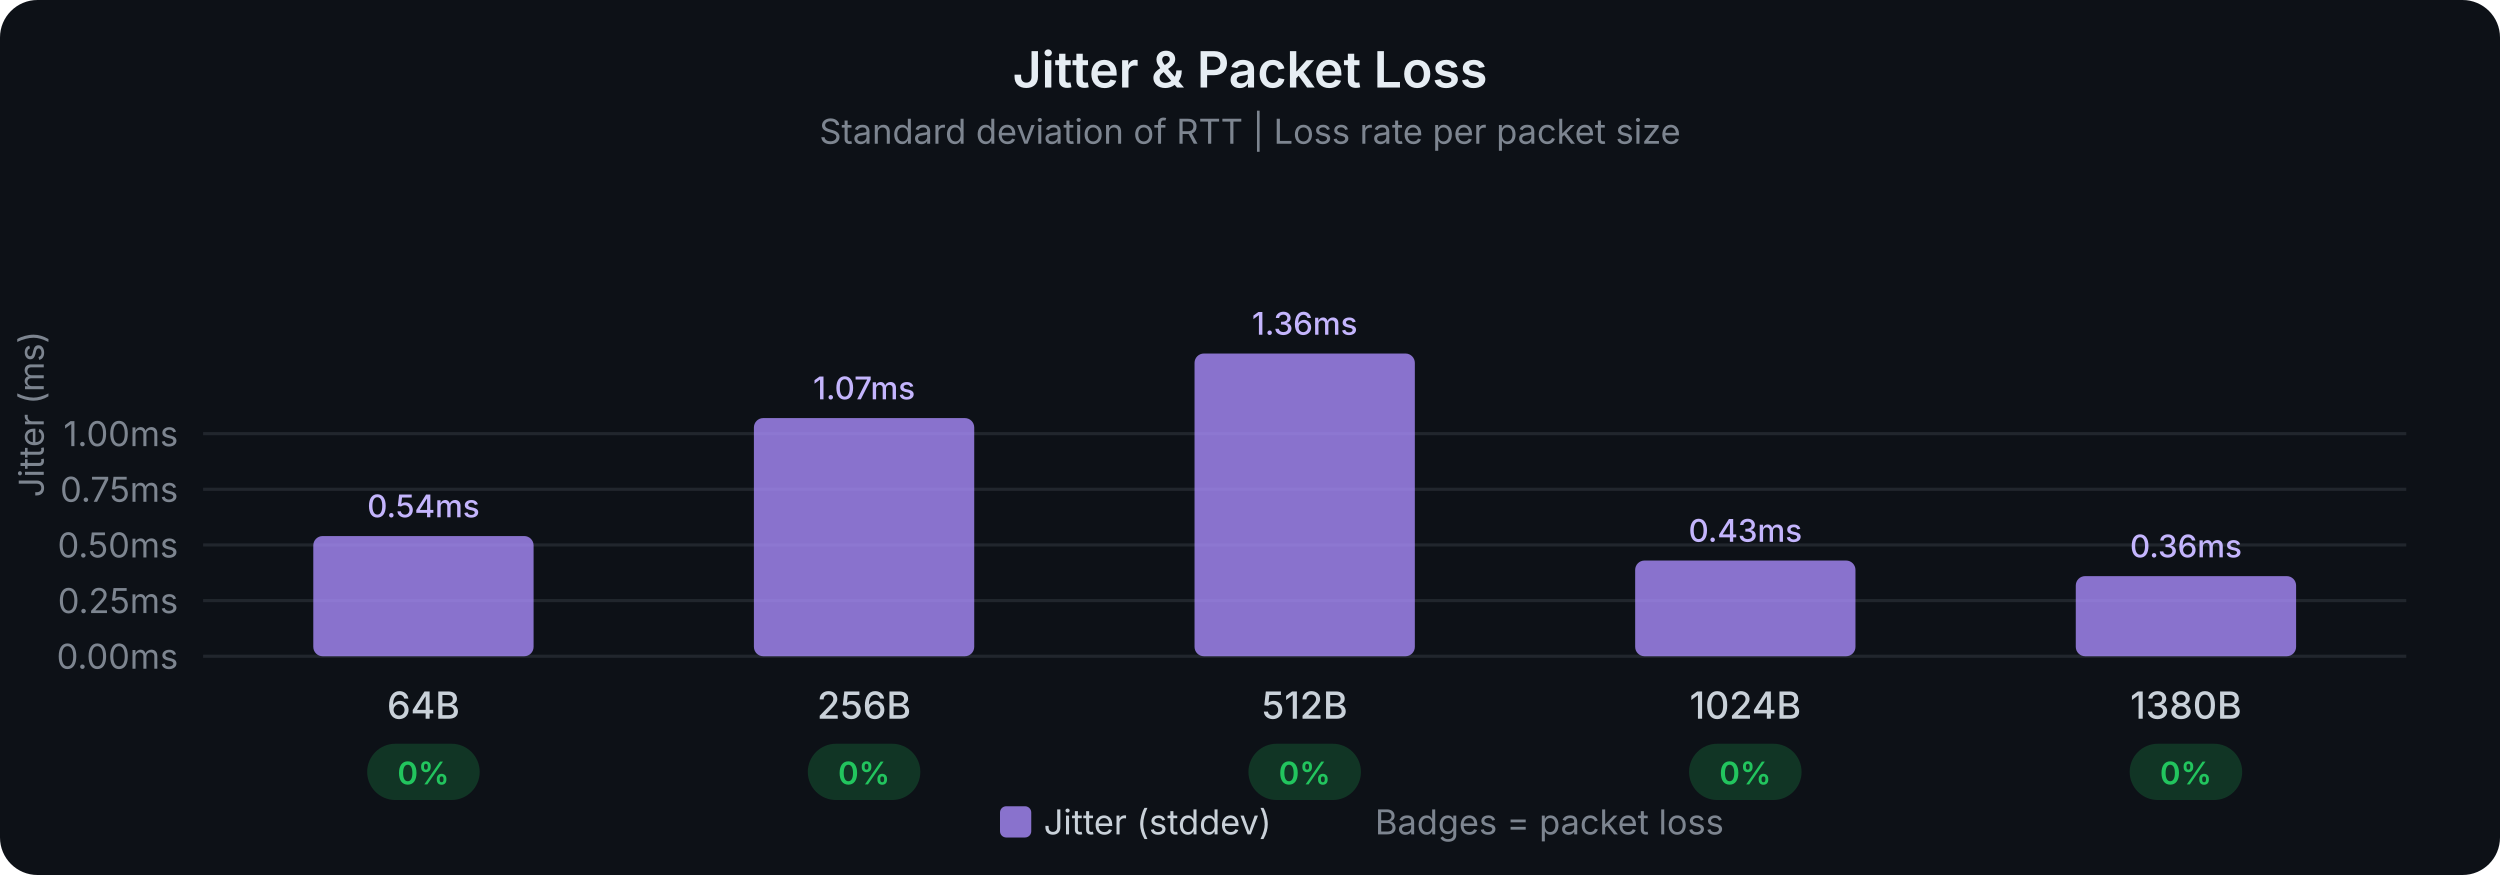
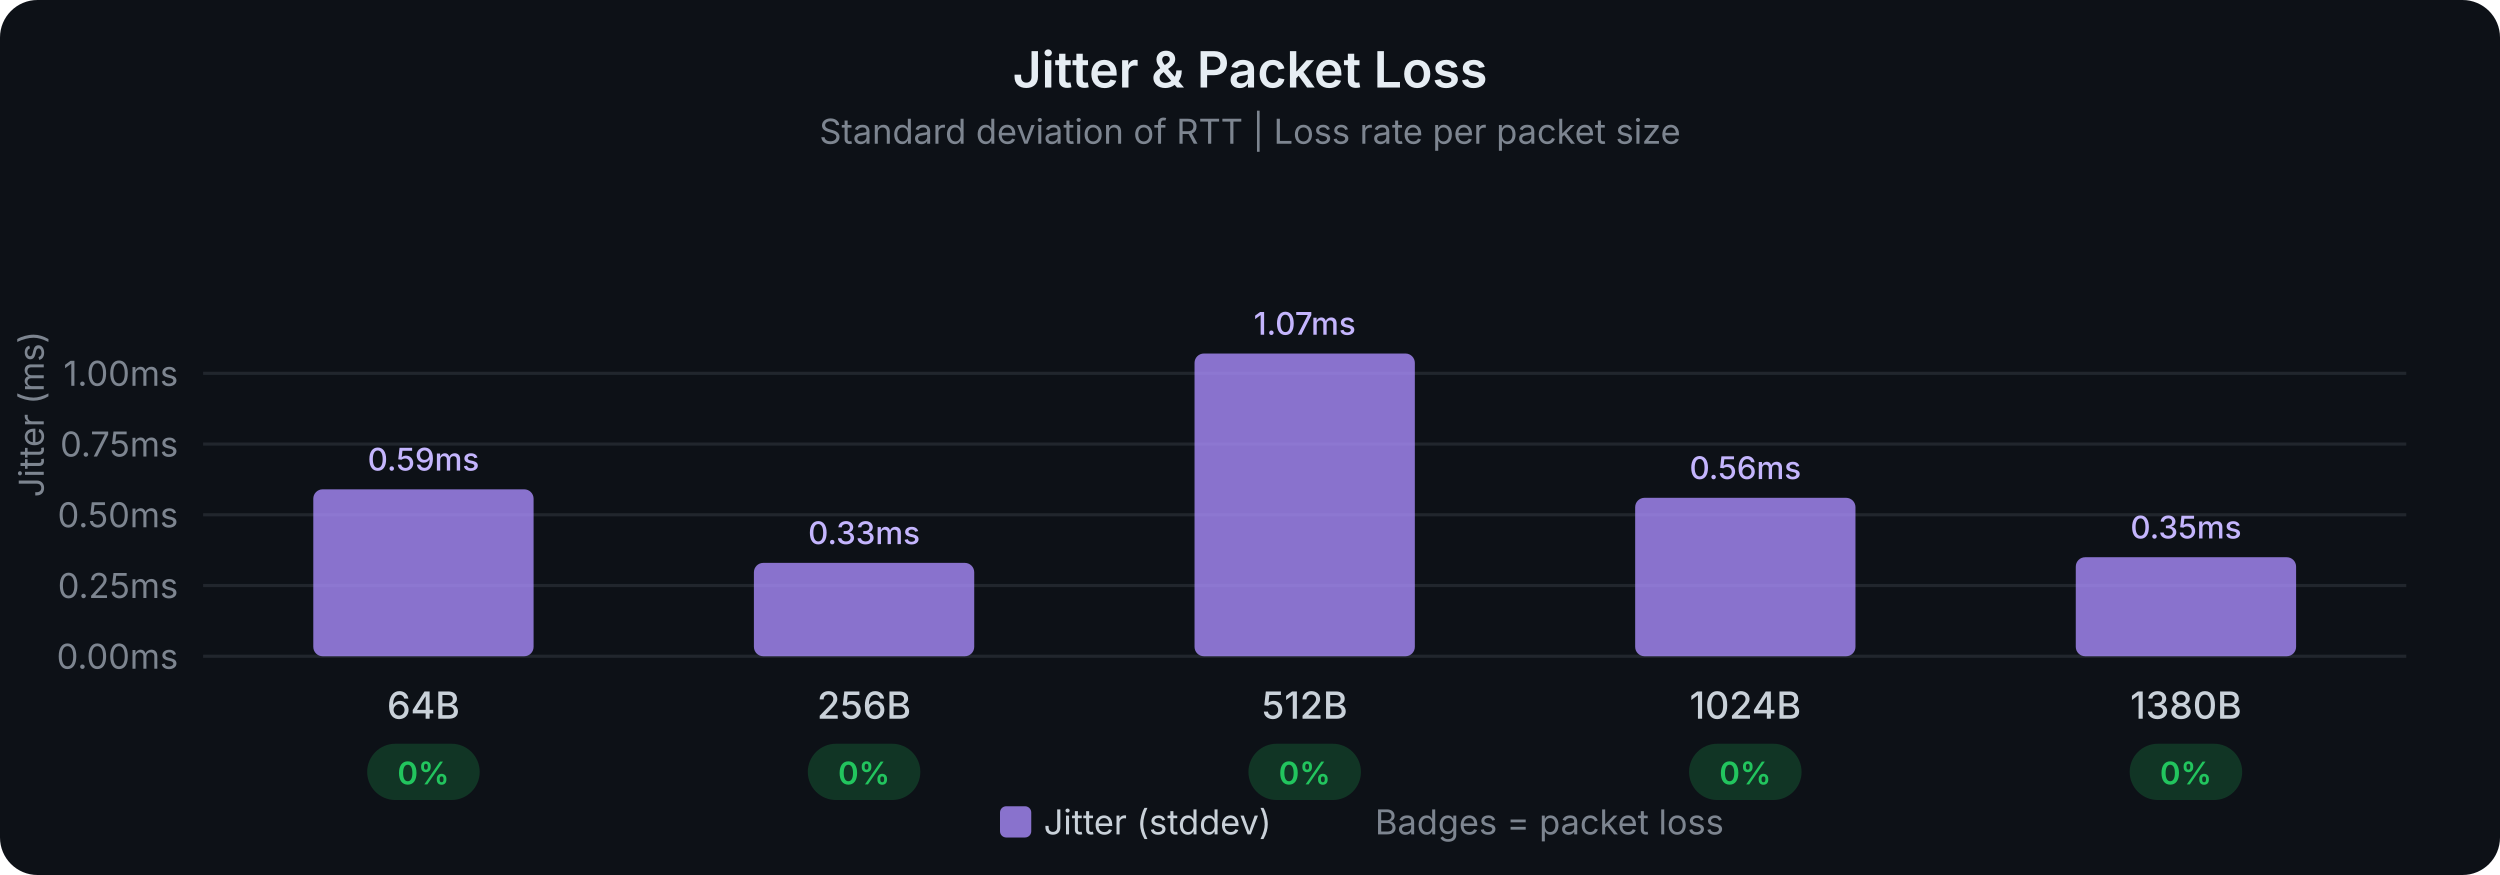
<svg xmlns="http://www.w3.org/2000/svg" viewBox="0 0 800 280" font-family="system-ui,-apple-system,sans-serif">
  <rect width="800" height="280" fill="#0d1117" rx="12" />
  <text x="400.0" y="28" text-anchor="middle" fill="#e6edf3" font-size="16" font-weight="600">Jitter &amp; Packet Loss</text>
  <text x="400.0" y="46" text-anchor="middle" fill="#7d8590" font-size="11">Standard deviation of RTT | Loss rate per packet size</text>
  <line x1="65" y1="210.0" x2="770" y2="210.0" stroke="#21262d" />
  <text x="57" y="214.0" text-anchor="end" fill="#7d8590" font-size="11">0.00ms</text>
-   <line x1="65" y1="192.192" x2="770" y2="192.192" stroke="#21262d" />
-   <text x="57" y="196.192" text-anchor="end" fill="#7d8590" font-size="11">0.25ms</text>
-   <line x1="65" y1="174.384" x2="770" y2="174.384" stroke="#21262d" />
-   <text x="57" y="178.384" text-anchor="end" fill="#7d8590" font-size="11">0.50ms</text>
-   <line x1="65" y1="156.576" x2="770" y2="156.576" stroke="#21262d" />
-   <text x="57" y="160.576" text-anchor="end" fill="#7d8590" font-size="11">0.75ms</text>
-   <line x1="65" y1="138.768" x2="770" y2="138.768" stroke="#21262d" />
-   <text x="57" y="142.768" text-anchor="end" fill="#7d8590" font-size="11">1.00ms</text>
+   <line x1="65" y1="187.366" x2="770" y2="187.366" stroke="#21262d" />
+   <text x="57" y="191.366" text-anchor="end" fill="#7d8590" font-size="11">0.25ms</text>
+   <line x1="65" y1="164.731" x2="770" y2="164.731" stroke="#21262d" />
+   <text x="57" y="168.731" text-anchor="end" fill="#7d8590" font-size="11">0.50ms</text>
+   <line x1="65" y1="142.097" x2="770" y2="142.097" stroke="#21262d" />
+   <text x="57" y="146.097" text-anchor="end" fill="#7d8590" font-size="11">0.75ms</text>
+   <line x1="65" y1="119.463" x2="770" y2="119.463" stroke="#21262d" />
+   <text x="57" y="123.463" text-anchor="end" fill="#7d8590" font-size="11">1.00ms</text>
  <text x="14" y="132.5" text-anchor="middle" fill="#7d8590" font-size="11" transform="rotate(-90 14 132.5)">Jitter (ms)</text>
-   <rect x="100.25" y="171.535" width="70.5" height="38.465" fill="#a78bfa" opacity="0.8" rx="3" />
-   <text x="135.5" y="165.535" text-anchor="middle" fill="#c4b5fd" font-size="10" font-weight="500">0.54ms</text>
+   <rect x="100.25" y="156.583" width="70.5" height="53.417" fill="#a78bfa" opacity="0.8" rx="3" />
+   <text x="135.5" y="150.583" text-anchor="middle" fill="#c4b5fd" font-size="10" font-weight="500">0.59ms</text>
  <text x="135.5" y="230" text-anchor="middle" fill="#c9d1d9" font-size="12" font-weight="500">64B</text>
  <rect x="117.5" y="238" width="36" height="18" fill="#22c55e" opacity="0.2" rx="9" />
  <text x="135.5" y="251" text-anchor="middle" fill="#22c55e" font-size="10" font-weight="600">0%</text>
-   <rect x="241.25" y="133.782" width="70.5" height="76.218" fill="#a78bfa" opacity="0.8" rx="3" />
-   <text x="276.5" y="127.782" text-anchor="middle" fill="#c4b5fd" font-size="10" font-weight="500">1.07ms</text>
+   <rect x="241.25" y="180.123" width="70.5" height="29.877" fill="#a78bfa" opacity="0.8" rx="3" />
+   <text x="276.5" y="174.123" text-anchor="middle" fill="#c4b5fd" font-size="10" font-weight="500">0.33ms</text>
  <text x="276.5" y="230" text-anchor="middle" fill="#c9d1d9" font-size="12" font-weight="500">256B</text>
  <rect x="258.5" y="238" width="36" height="18" fill="#22c55e" opacity="0.2" rx="9" />
  <text x="276.5" y="251" text-anchor="middle" fill="#22c55e" font-size="10" font-weight="600">0%</text>
  <rect x="382.25" y="113.125" width="70.5" height="96.875" fill="#a78bfa" opacity="0.8" rx="3" />
-   <text x="417.5" y="107.125" text-anchor="middle" fill="#c4b5fd" font-size="10" font-weight="500">1.36ms</text>
+   <text x="417.5" y="107.125" text-anchor="middle" fill="#c4b5fd" font-size="10" font-weight="500">1.07ms</text>
  <text x="417.5" y="230" text-anchor="middle" fill="#c9d1d9" font-size="12" font-weight="500">512B</text>
  <rect x="399.5" y="238" width="36" height="18" fill="#22c55e" opacity="0.2" rx="9" />
  <text x="417.5" y="251" text-anchor="middle" fill="#22c55e" font-size="10" font-weight="600">0%</text>
-   <rect x="523.25" y="179.37" width="70.5" height="30.63" fill="#a78bfa" opacity="0.8" rx="3" />
-   <text x="558.5" y="173.37" text-anchor="middle" fill="#c4b5fd" font-size="10" font-weight="500">0.43ms</text>
+   <rect x="523.25" y="159.299" width="70.5" height="50.701" fill="#a78bfa" opacity="0.8" rx="3" />
+   <text x="558.5" y="153.299" text-anchor="middle" fill="#c4b5fd" font-size="10" font-weight="500">0.56ms</text>
  <text x="558.5" y="230" text-anchor="middle" fill="#c9d1d9" font-size="12" font-weight="500">1024B</text>
  <rect x="540.5" y="238" width="36" height="18" fill="#22c55e" opacity="0.2" rx="9" />
  <text x="558.5" y="251" text-anchor="middle" fill="#22c55e" font-size="10" font-weight="600">0%</text>
-   <rect x="664.25" y="184.357" width="70.5" height="25.643" fill="#a78bfa" opacity="0.8" rx="3" />
-   <text x="699.5" y="178.357" text-anchor="middle" fill="#c4b5fd" font-size="10" font-weight="500">0.36ms</text>
+   <rect x="664.25" y="178.312" width="70.5" height="31.688" fill="#a78bfa" opacity="0.8" rx="3" />
+   <text x="699.5" y="172.312" text-anchor="middle" fill="#c4b5fd" font-size="10" font-weight="500">0.35ms</text>
  <text x="699.5" y="230" text-anchor="middle" fill="#c9d1d9" font-size="12" font-weight="500">1380B</text>
  <rect x="681.5" y="238" width="36" height="18" fill="#22c55e" opacity="0.2" rx="9" />
  <text x="699.5" y="251" text-anchor="middle" fill="#22c55e" font-size="10" font-weight="600">0%</text>
  <rect x="320.0" y="258" width="10" height="10" fill="#a78bfa" opacity="0.8" rx="2" />
  <text x="334.0" y="267" fill="#c9d1d9" font-size="11">Jitter (stddev)</text>
  <text x="440.0" y="267" fill="#7d8590" font-size="11">Badges = packet loss</text>
</svg>
